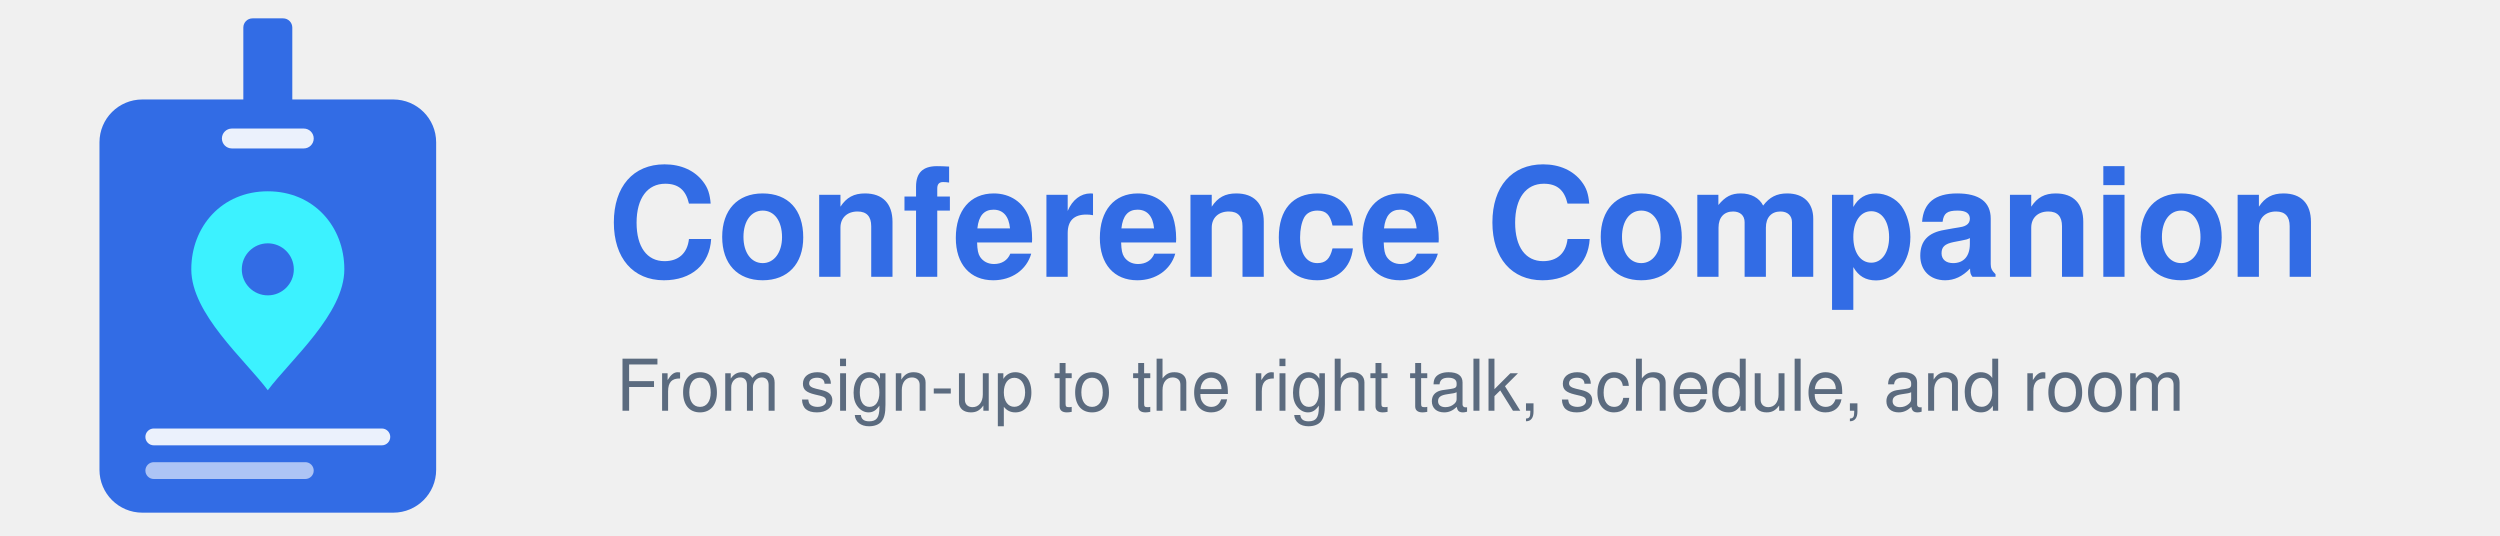
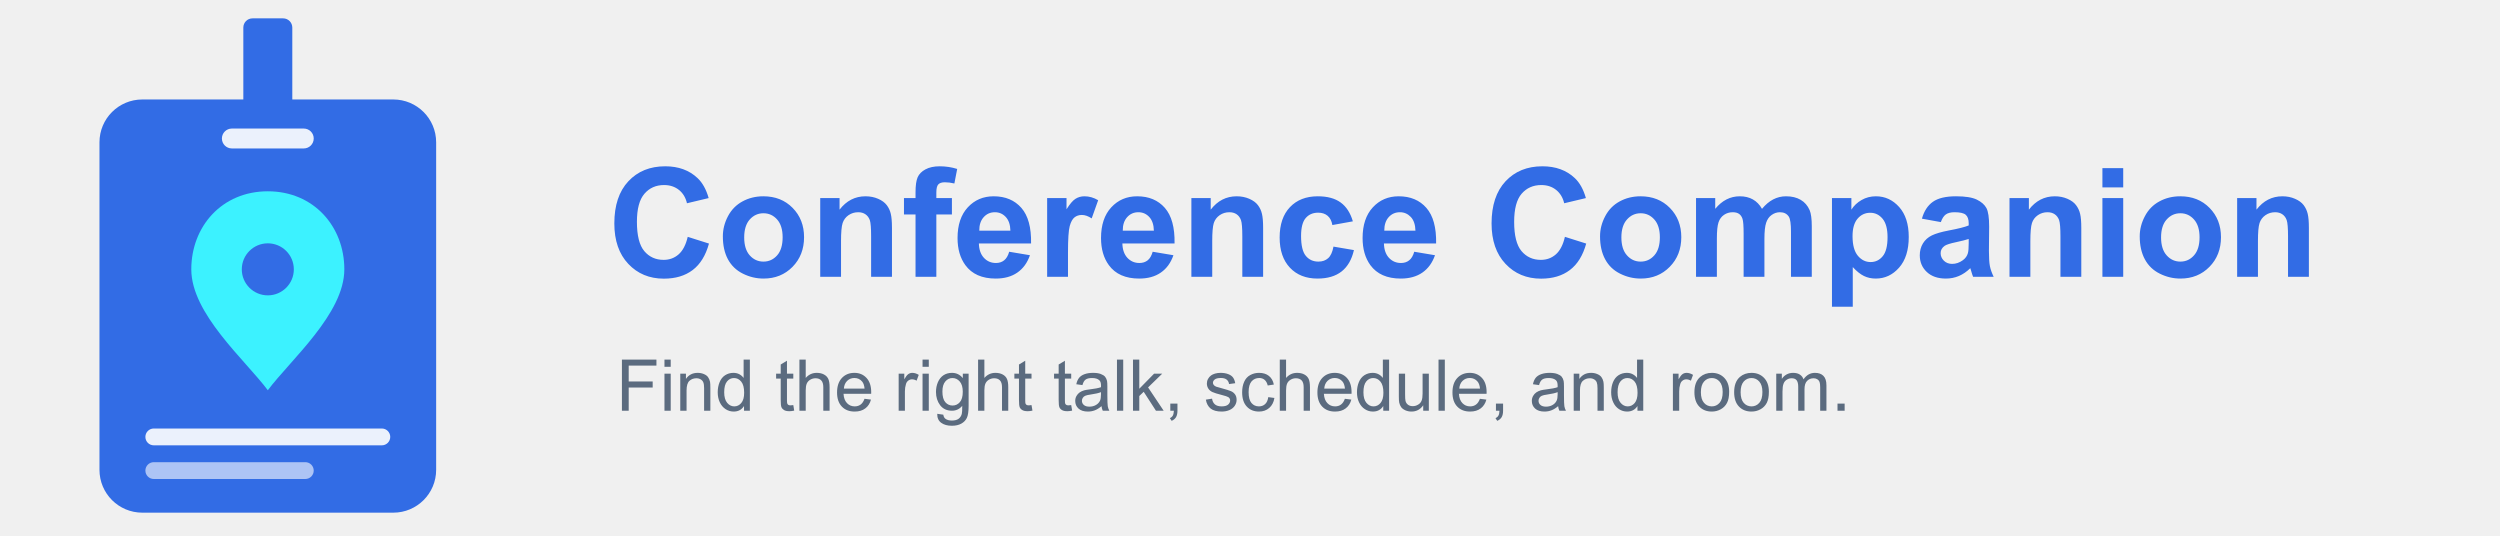
<svg xmlns="http://www.w3.org/2000/svg" width="560" height="120" viewBox="0 0 560 120">
  <g transform="scale(0.1714)" fill="none">
    <rect x="318" y="24" width="64" height="150" rx="12" fill="#326CE5" />
    <rect x="130" y="130" width="440" height="540" rx="56" fill="#326CE5" />
    <rect x="290" y="168" width="120" height="26" rx="13" fill="#FFFFFF" fill-opacity="0.9" />
    <path d="M350 250 C290 250 250 296 250 352 C250 410 320 470 350 510 C380 470 450 410 450 352 C450 296 410 250 350 250 Z" fill="#3CF2FF" />
    <circle cx="350" cy="352" r="34" fill="#326CE5" />
    <rect x="190" y="560" width="320" height="22" rx="11" fill="#FFFFFF" fill-opacity="0.9" />
    <rect x="190" y="604" width="220" height="22" rx="11" fill="#FFFFFF" fill-opacity="0.6" />
  </g>
-   <text x="136" y="62" font-family="-apple-system, 'Segoe UI', Helvetica, Arial, sans-serif" font-size="34" font-weight="700" fill="#326CE5">Conference Companion</text>
-   <text x="138" y="92" font-family="-apple-system, 'Segoe UI', Helvetica, Arial, sans-serif" font-size="16" fill="#5B6B7F">From sign-up to the right talk, schedule, and room</text>
+   <path d="M154.05 53.05 158.81 54.56Q157.71 58.55 155.17 60.48Q152.62 62.42 148.7 62.42Q143.85 62.42 140.73 59.1Q137.61 55.79 137.61 50.05Q137.61 43.97 140.75 40.61Q143.89 37.25 149 37.25Q153.46 37.25 156.25 39.89Q157.91 41.45 158.74 44.37L153.88 45.53Q153.45 43.64 152.08 42.54Q150.71 41.45 148.75 41.45Q146.04 41.45 144.36 43.39Q142.67 45.33 142.67 49.68Q142.67 54.3 144.33 56.26Q145.99 58.21 148.65 58.21Q150.61 58.21 152.02 56.97Q153.43 55.72 154.05 53.05ZM161.92 52.94Q161.92 50.61 163.06 48.44Q164.21 46.26 166.31 45.12Q168.41 43.97 171 43.97Q175 43.97 177.55 46.57Q180.11 49.17 180.11 53.13Q180.11 57.14 177.53 59.77Q174.95 62.4 171.03 62.4Q168.61 62.4 166.41 61.3Q164.21 60.21 163.06 58.09Q161.92 55.97 161.92 52.94ZM166.7 53.18Q166.7 55.81 167.94 57.2Q169.19 58.6 171.01 58.6Q172.84 58.6 174.08 57.2Q175.31 55.81 175.31 53.15Q175.31 50.56 174.08 49.17Q172.84 47.77 171.01 47.77Q169.19 47.77 167.94 49.17Q166.7 50.56 166.7 53.18ZM199.8 62H195.13V53Q195.13 50.15 194.84 49.31Q194.54 48.47 193.86 48Q193.19 47.54 192.25 47.54Q191.03 47.54 190.07 48.2Q189.11 48.87 188.75 49.96Q188.39 51.06 188.39 54.01V62H183.73V44.37H188.06V46.96Q190.37 43.97 193.87 43.97Q195.42 43.97 196.7 44.53Q197.97 45.08 198.63 45.95Q199.29 46.81 199.54 47.91Q199.8 49 199.8 51.04ZM202.49 44.37H205.08V43.04Q205.08 40.82 205.55 39.72Q206.03 38.62 207.3 37.94Q208.57 37.25 210.51 37.25Q212.5 37.25 214.41 37.84L213.78 41.1Q212.67 40.83 211.64 40.83Q210.62 40.83 210.18 41.31Q209.74 41.78 209.74 43.12V44.37H213.23V48.04H209.74V62H205.08V48.04H202.49ZM226.06 56.39 230.71 57.17Q229.82 59.73 227.88 61.06Q225.95 62.4 223.04 62.4Q218.44 62.4 216.24 59.39Q214.49 56.99 214.49 53.32Q214.49 48.93 216.78 46.45Q219.07 43.97 222.58 43.97Q226.51 43.97 228.79 46.57Q231.06 49.17 230.96 54.53H219.27Q219.32 56.6 220.4 57.76Q221.48 58.91 223.09 58.91Q224.19 58.91 224.93 58.31Q225.68 57.72 226.06 56.39ZM226.33 51.67Q226.28 49.65 225.28 48.59Q224.29 47.54 222.86 47.54Q221.33 47.54 220.34 48.65Q219.34 49.76 219.36 51.67ZM239.23 62H234.56V44.37H238.9V46.88Q240.01 45.1 240.9 44.54Q241.79 43.97 242.91 43.97Q244.51 43.97 245.99 44.85L244.54 48.92Q243.36 48.15 242.35 48.15Q241.37 48.15 240.69 48.69Q240.01 49.23 239.62 50.64Q239.23 52.06 239.23 56.55ZM258.2 56.39 262.85 57.17Q261.96 59.73 260.02 61.06Q258.09 62.4 255.18 62.4Q250.58 62.4 248.38 59.39Q246.63 56.99 246.63 53.32Q246.63 48.93 248.92 46.45Q251.21 43.97 254.72 43.97Q258.65 43.97 260.93 46.57Q263.2 49.17 263.1 54.53H251.41Q251.46 56.6 252.54 57.76Q253.62 58.91 255.23 58.91Q256.33 58.91 257.08 58.31Q257.82 57.72 258.2 56.39ZM258.47 51.67Q258.42 49.65 257.42 48.59Q256.43 47.54 255 47.54Q253.47 47.54 252.48 48.65Q251.48 49.76 251.5 51.67ZM282.94 62H278.28V53Q278.28 50.15 277.98 49.31Q277.68 48.47 277.01 48Q276.33 47.54 275.39 47.54Q274.17 47.54 273.21 48.2Q272.25 48.87 271.89 49.96Q271.54 51.06 271.54 54.01V62H266.87V44.37H271.2V46.96Q273.51 43.97 277.01 43.97Q278.56 43.97 279.84 44.53Q281.11 45.08 281.77 45.95Q282.43 46.81 282.68 47.91Q282.94 49 282.94 51.04ZM303.04 49.58 298.45 50.41Q298.21 49.03 297.39 48.34Q296.57 47.64 295.26 47.64Q293.52 47.64 292.48 48.84Q291.44 50.05 291.44 52.87Q291.44 56.01 292.49 57.3Q293.55 58.6 295.33 58.6Q296.65 58.6 297.5 57.84Q298.35 57.09 298.7 55.24L303.28 56.02Q302.56 59.18 300.54 60.79Q298.51 62.4 295.11 62.4Q291.24 62.4 288.94 59.96Q286.64 57.52 286.64 53.2Q286.64 48.83 288.95 46.4Q291.26 43.97 295.19 43.97Q298.41 43.97 300.31 45.36Q302.21 46.74 303.04 49.58ZM316.79 56.39 321.44 57.17Q320.54 59.73 318.61 61.06Q316.67 62.4 313.77 62.4Q309.17 62.4 306.96 59.39Q305.22 56.99 305.22 53.32Q305.22 48.93 307.51 46.45Q309.8 43.97 313.3 43.97Q317.24 43.97 319.51 46.57Q321.79 49.17 321.69 54.53H310Q310.05 56.6 311.13 57.76Q312.21 58.91 313.82 58.91Q314.92 58.91 315.66 58.31Q316.41 57.72 316.79 56.39ZM317.06 51.67Q317.01 49.65 316.01 48.59Q315.01 47.54 313.59 47.54Q312.06 47.54 311.06 48.65Q310.07 49.76 310.08 51.67ZM350.54 53.05 355.31 54.56Q354.21 58.55 351.66 60.48Q349.11 62.42 345.2 62.42Q340.35 62.42 337.23 59.1Q334.11 55.79 334.11 50.05Q334.11 43.97 337.24 40.61Q340.38 37.25 345.5 37.25Q349.96 37.25 352.75 39.89Q354.41 41.45 355.24 44.37L350.38 45.53Q349.94 43.64 348.57 42.54Q347.21 41.45 345.25 41.45Q342.54 41.45 340.85 43.39Q339.17 45.33 339.17 49.68Q339.17 54.3 340.83 56.26Q342.49 58.21 345.15 58.21Q347.11 58.21 348.52 56.97Q349.93 55.72 350.54 53.05ZM358.41 52.94Q358.41 50.61 359.56 48.44Q360.7 46.26 362.8 45.12Q364.9 43.97 367.49 43.97Q371.49 43.97 374.05 46.57Q376.61 49.17 376.61 53.13Q376.61 57.14 374.02 59.77Q371.44 62.4 367.53 62.4Q365.1 62.4 362.9 61.3Q360.7 60.21 359.56 58.09Q358.41 55.97 358.41 52.94ZM363.19 53.18Q363.19 55.81 364.44 57.2Q365.68 58.6 367.51 58.6Q369.33 58.6 370.57 57.2Q371.81 55.81 371.81 53.15Q371.81 50.56 370.57 49.17Q369.33 47.77 367.51 47.77Q365.68 47.77 364.44 49.17Q363.19 50.56 363.19 53.18ZM379.91 44.37H384.21V46.78Q386.52 43.97 389.71 43.97Q391.4 43.97 392.64 44.67Q393.89 45.37 394.69 46.78Q395.85 45.37 397.19 44.67Q398.54 43.97 400.06 43.97Q402.01 43.97 403.35 44.76Q404.7 45.55 405.36 47.08Q405.84 48.2 405.84 50.73V62H401.18V51.92Q401.18 49.3 400.7 48.54Q400.05 47.54 398.7 47.54Q397.72 47.54 396.86 48.14Q396 48.74 395.62 49.89Q395.23 51.04 395.23 53.53V62H390.57V52.34Q390.57 49.76 390.32 49.02Q390.07 48.27 389.55 47.91Q389.02 47.54 388.13 47.54Q387.05 47.54 386.19 48.12Q385.32 48.7 384.95 49.8Q384.58 50.89 384.58 53.43V62H379.91ZM410.36 44.37H414.71V46.96Q415.55 45.63 417 44.8Q418.44 43.97 420.2 43.97Q423.27 43.97 425.42 46.38Q427.56 48.79 427.56 53.08Q427.56 57.5 425.4 59.95Q423.24 62.4 420.17 62.4Q418.71 62.4 417.52 61.82Q416.33 61.24 415.02 59.83V68.71H410.36ZM414.97 52.89Q414.97 55.86 416.15 57.28Q417.33 58.7 419.02 58.7Q420.65 58.7 421.73 57.39Q422.81 56.09 422.81 53.12Q422.81 50.35 421.7 49Q420.58 47.66 418.94 47.66Q417.23 47.66 416.1 48.98Q414.97 50.3 414.97 52.89ZM434.75 49.75 430.51 48.98Q431.23 46.43 432.97 45.2Q434.71 43.97 438.15 43.97Q441.27 43.97 442.8 44.71Q444.32 45.45 444.95 46.59Q445.57 47.72 445.57 50.76L445.52 56.21Q445.52 58.53 445.74 59.63Q445.97 60.74 446.58 62H441.97Q441.78 61.54 441.52 60.62Q441.4 60.21 441.35 60.07Q440.16 61.24 438.8 61.82Q437.43 62.4 435.89 62.4Q433.17 62.4 431.6 60.92Q430.03 59.44 430.03 57.19Q430.03 55.69 430.74 54.52Q431.46 53.35 432.74 52.73Q434.03 52.11 436.46 51.64Q439.73 51.03 440.99 50.5V50.03Q440.99 48.69 440.32 48.11Q439.66 47.54 437.82 47.54Q436.57 47.54 435.87 48.03Q435.18 48.52 434.75 49.75ZM440.99 53.53Q440.09 53.83 438.15 54.25Q436.21 54.66 435.61 55.06Q434.7 55.71 434.7 56.7Q434.7 57.68 435.43 58.4Q436.16 59.11 437.29 59.11Q438.55 59.11 439.69 58.28Q440.54 57.65 440.8 56.74Q440.99 56.14 440.99 54.46ZM466.21 62H461.54V53Q461.54 50.15 461.24 49.31Q460.94 48.47 460.27 48Q459.6 47.54 458.65 47.54Q457.44 47.54 456.48 48.2Q455.51 48.87 455.16 49.96Q454.8 51.06 454.8 54.01V62H450.13V44.37H454.47V46.96Q456.78 43.97 460.28 43.97Q461.82 43.97 463.1 44.53Q464.38 45.08 465.03 45.95Q465.69 46.81 465.95 47.91Q466.21 49 466.21 51.04ZM470.94 41.98V37.66H475.6V41.98ZM470.94 62V44.37H475.6V62ZM479.3 52.94Q479.3 50.61 480.45 48.44Q481.59 46.26 483.69 45.12Q485.79 43.97 488.38 43.97Q492.39 43.97 494.94 46.57Q497.5 49.17 497.5 53.13Q497.5 57.14 494.92 59.77Q492.34 62.4 488.42 62.4Q485.99 62.4 483.79 61.3Q481.59 60.21 480.45 58.09Q479.3 55.97 479.3 52.94ZM484.08 53.18Q484.08 55.81 485.33 57.2Q486.58 58.6 488.4 58.6Q490.23 58.6 491.46 57.2Q492.7 55.81 492.7 53.15Q492.7 50.56 491.46 49.17Q490.23 47.77 488.4 47.77Q486.58 47.77 485.33 49.17Q484.08 50.56 484.08 53.18ZM517.19 62H512.52V53Q512.52 50.15 512.22 49.31Q511.93 48.47 511.25 48Q510.58 47.54 509.63 47.54Q508.42 47.54 507.46 48.2Q506.5 48.87 506.14 49.96Q505.78 51.06 505.78 54.01V62H501.12V44.37H505.45V46.96Q507.76 43.97 511.26 43.97Q512.81 43.97 514.08 44.53Q515.36 45.08 516.02 45.95Q516.67 46.81 516.93 47.91Q517.19 49 517.19 51.04Z" fill="#326CE5" />
+   <path d="M139.31 92V80.55H147.04V81.9H140.83V85.45H146.2V86.8H140.83V92ZM148.84 82.16V80.55H150.24V82.16ZM148.84 92V83.7H150.24V92ZM152.38 92V83.7H153.65V84.88Q154.56 83.52 156.29 83.52Q157.04 83.52 157.67 83.79Q158.3 84.05 158.61 84.49Q158.92 84.93 159.05 85.53Q159.12 85.92 159.12 86.9V92H157.72V86.95Q157.72 86.09 157.55 85.67Q157.39 85.24 156.97 84.99Q156.55 84.73 155.99 84.73Q155.09 84.73 154.44 85.3Q153.79 85.88 153.79 87.47V92ZM166.66 92V90.95Q165.88 92.19 164.34 92.19Q163.35 92.19 162.52 91.64Q161.69 91.09 161.23 90.11Q160.77 89.13 160.77 87.86Q160.77 86.62 161.19 85.61Q161.6 84.59 162.43 84.05Q163.26 83.52 164.28 83.52Q165.03 83.52 165.62 83.83Q166.2 84.15 166.57 84.66V80.55H167.97V92ZM162.22 87.86Q162.22 89.45 162.89 90.24Q163.56 91.03 164.48 91.03Q165.4 91.03 166.04 90.28Q166.69 89.52 166.69 87.98Q166.69 86.27 166.03 85.48Q165.38 84.68 164.41 84.68Q163.48 84.68 162.85 85.45Q162.22 86.21 162.22 87.86ZM177.7 90.74 177.9 91.98Q177.3 92.11 176.84 92.11Q176.07 92.11 175.65 91.87Q175.23 91.62 175.05 91.23Q174.88 90.84 174.88 89.57V84.8H173.85V83.7H174.88V81.65L176.28 80.8V83.7H177.7V84.8H176.28V89.65Q176.28 90.25 176.36 90.42Q176.43 90.59 176.6 90.7Q176.77 90.8 177.08 90.8Q177.31 90.8 177.7 90.74ZM179.07 92V80.55H180.48V84.66Q181.46 83.52 182.96 83.52Q183.88 83.52 184.56 83.88Q185.24 84.24 185.54 84.88Q185.83 85.52 185.83 86.74V92H184.42V86.74Q184.42 85.69 183.96 85.21Q183.51 84.73 182.67 84.73Q182.05 84.73 181.5 85.05Q180.95 85.38 180.71 85.93Q180.48 86.48 180.48 87.46V92ZM193.65 89.33 195.1 89.51Q194.76 90.78 193.83 91.48Q192.9 92.19 191.45 92.19Q189.63 92.19 188.57 91.07Q187.5 89.95 187.5 87.92Q187.5 85.83 188.58 84.67Q189.66 83.52 191.38 83.52Q193.04 83.52 194.09 84.65Q195.15 85.78 195.15 87.84Q195.15 87.96 195.14 88.21H188.95Q189.03 89.58 189.73 90.3Q190.42 91.03 191.46 91.03Q192.23 91.03 192.78 90.62Q193.33 90.22 193.65 89.33ZM189.03 87.05H193.66Q193.57 86.01 193.13 85.48Q192.46 84.67 191.39 84.67Q190.42 84.67 189.76 85.32Q189.1 85.97 189.03 87.05ZM201.3 92V83.7H202.56V84.96Q203.05 84.08 203.46 83.8Q203.87 83.52 204.36 83.52Q205.07 83.52 205.8 83.97L205.32 85.27Q204.8 84.97 204.29 84.97Q203.83 84.97 203.46 85.25Q203.09 85.52 202.94 86.02Q202.7 86.77 202.7 87.66V92ZM206.65 82.16V80.55H208.05V82.16ZM206.65 92V83.7H208.05V92ZM209.94 92.69 211.3 92.89Q211.39 93.52 211.78 93.81Q212.3 94.2 213.21 94.2Q214.19 94.2 214.72 93.81Q215.25 93.42 215.44 92.72Q215.55 92.29 215.54 90.91Q214.62 92 213.24 92Q211.53 92 210.59 90.77Q209.66 89.53 209.66 87.8Q209.66 86.62 210.09 85.61Q210.52 84.61 211.33 84.06Q212.15 83.52 213.25 83.52Q214.72 83.52 215.67 84.7V83.7H216.97V90.88Q216.97 92.81 216.57 93.62Q216.18 94.43 215.32 94.9Q214.47 95.37 213.22 95.37Q211.73 95.37 210.82 94.7Q209.91 94.03 209.94 92.69ZM211.1 87.7Q211.1 89.34 211.75 90.09Q212.4 90.84 213.38 90.84Q214.34 90.84 215 90.09Q215.66 89.34 215.66 87.75Q215.66 86.23 214.98 85.45Q214.3 84.68 213.35 84.68Q212.41 84.68 211.76 85.44Q211.1 86.2 211.1 87.7ZM219.09 92V80.55H220.5V84.66Q221.48 83.52 222.98 83.52Q223.91 83.52 224.59 83.88Q225.27 84.24 225.56 84.88Q225.85 85.52 225.85 86.74V92H224.45V86.74Q224.45 85.69 223.99 85.21Q223.53 84.73 222.7 84.73Q222.07 84.73 221.52 85.05Q220.97 85.38 220.73 85.93Q220.5 86.48 220.5 87.46V92ZM231.06 90.74 231.27 91.98Q230.67 92.11 230.2 92.11Q229.44 92.11 229.02 91.87Q228.59 91.62 228.42 91.23Q228.25 90.84 228.25 89.57V84.8H227.22V83.7H228.25V81.65L229.65 80.8V83.7H231.06V84.8H229.65V89.65Q229.65 90.25 229.72 90.42Q229.8 90.59 229.96 90.7Q230.13 90.8 230.45 90.8Q230.68 90.8 231.06 90.74ZM239.95 90.74 240.16 91.98Q239.56 92.11 239.09 92.11Q238.33 92.11 237.91 91.87Q237.48 91.62 237.31 91.23Q237.14 90.84 237.14 89.57V84.8H236.11V83.7H237.14V81.65L238.54 80.8V83.7H239.95V84.8H238.54V89.65Q238.54 90.25 238.61 90.42Q238.69 90.59 238.86 90.7Q239.02 90.8 239.34 90.8Q239.57 90.8 239.95 90.74ZM246.74 90.98Q245.96 91.64 245.24 91.91Q244.52 92.19 243.69 92.19Q242.32 92.19 241.59 91.52Q240.85 90.85 240.85 89.81Q240.85 89.2 241.13 88.7Q241.41 88.2 241.86 87.89Q242.3 87.59 242.87 87.43Q243.28 87.32 244.12 87.22Q245.82 87.02 246.62 86.73Q246.63 86.45 246.63 86.37Q246.63 85.51 246.23 85.16Q245.7 84.68 244.63 84.68Q243.64 84.68 243.17 85.03Q242.7 85.38 242.47 86.26L241.09 86.07Q241.28 85.19 241.71 84.64Q242.14 84.1 242.95 83.81Q243.77 83.52 244.84 83.52Q245.9 83.52 246.56 83.77Q247.23 84.02 247.54 84.39Q247.85 84.77 247.98 85.35Q248.05 85.71 248.05 86.65V88.52Q248.05 90.48 248.14 91Q248.23 91.52 248.49 92H247.02Q246.8 91.56 246.74 90.98ZM246.62 87.84Q245.86 88.15 244.33 88.37Q243.46 88.49 243.1 88.65Q242.74 88.8 242.55 89.11Q242.35 89.41 242.35 89.77Q242.35 90.34 242.78 90.71Q243.2 91.09 244.02 91.09Q244.84 91.09 245.47 90.73Q246.1 90.38 246.4 89.76Q246.62 89.28 246.62 88.35ZM250.2 92V80.55H251.6V92ZM253.79 92V80.55H255.2V87.08L258.52 83.7H260.34L257.17 86.78L260.66 92H258.93L256.19 87.76L255.2 88.71V92ZM262.15 92V90.4H263.75V92Q263.75 92.88 263.44 93.43Q263.12 93.97 262.45 94.27L262.05 93.66Q262.5 93.47 262.71 93.09Q262.92 92.71 262.95 92ZM270.11 89.52 271.5 89.3Q271.62 90.14 272.15 90.59Q272.69 91.03 273.65 91.03Q274.62 91.03 275.09 90.64Q275.55 90.24 275.55 89.71Q275.55 89.23 275.14 88.96Q274.85 88.77 273.7 88.48Q272.16 88.09 271.56 87.81Q270.96 87.52 270.65 87.02Q270.34 86.52 270.34 85.91Q270.34 85.35 270.6 84.88Q270.85 84.41 271.29 84.09Q271.62 83.85 272.18 83.68Q272.75 83.52 273.4 83.52Q274.38 83.52 275.11 83.8Q275.85 84.08 276.2 84.56Q276.55 85.04 276.69 85.84L275.31 86.03Q275.22 85.39 274.77 85.03Q274.32 84.67 273.5 84.67Q272.53 84.67 272.12 84.99Q271.7 85.31 271.7 85.74Q271.7 86.02 271.88 86.23Q272.05 86.46 272.41 86.61Q272.62 86.69 273.66 86.97Q275.15 87.37 275.74 87.62Q276.33 87.88 276.66 88.36Q277 88.84 277 89.56Q277 90.27 276.59 90.89Q276.18 91.51 275.41 91.85Q274.63 92.19 273.66 92.19Q272.04 92.19 271.19 91.52Q270.34 90.84 270.11 89.52ZM284.09 88.96 285.47 89.14Q285.24 90.57 284.31 91.38Q283.38 92.19 282.02 92.19Q280.31 92.19 279.28 91.07Q278.24 89.96 278.24 87.88Q278.24 86.54 278.69 85.53Q279.13 84.52 280.04 84.02Q280.95 83.52 282.02 83.52Q283.38 83.52 284.23 84.2Q285.09 84.88 285.34 86.14L283.97 86.35Q283.77 85.52 283.28 85.09Q282.78 84.67 282.08 84.67Q281.02 84.67 280.35 85.43Q279.69 86.2 279.69 87.84Q279.69 89.52 280.33 90.27Q280.97 91.03 282 91.03Q282.83 91.03 283.38 90.52Q283.94 90.02 284.09 88.96ZM286.67 92V80.55H288.08V84.66Q289.06 83.52 290.56 83.52Q291.48 83.52 292.16 83.88Q292.84 84.24 293.14 84.88Q293.43 85.52 293.43 86.74V92H292.02V86.74Q292.02 85.69 291.57 85.21Q291.11 84.73 290.27 84.73Q289.65 84.73 289.1 85.05Q288.55 85.38 288.31 85.93Q288.08 86.48 288.08 87.46V92ZM301.25 89.33 302.7 89.51Q302.36 90.78 301.43 91.48Q300.5 92.19 299.05 92.19Q297.23 92.19 296.17 91.07Q295.1 89.95 295.1 87.92Q295.1 85.83 296.18 84.67Q297.26 83.52 298.98 83.52Q300.64 83.52 301.7 84.65Q302.75 85.78 302.75 87.84Q302.75 87.96 302.74 88.21H296.55Q296.63 89.58 297.33 90.3Q298.02 91.03 299.06 91.03Q299.84 91.03 300.38 90.62Q300.93 90.22 301.25 89.33ZM296.63 87.05H301.27Q301.17 86.01 300.73 85.48Q300.06 84.67 298.99 84.67Q298.02 84.67 297.36 85.32Q296.7 85.97 296.63 87.05ZM309.85 92V90.95Q309.06 92.19 307.53 92.19Q306.54 92.19 305.71 91.64Q304.88 91.09 304.42 90.11Q303.96 89.13 303.96 87.86Q303.96 86.62 304.38 85.61Q304.79 84.59 305.62 84.05Q306.45 83.52 307.47 83.52Q308.22 83.52 308.8 83.83Q309.39 84.15 309.76 84.66V80.55H311.16V92ZM305.41 87.86Q305.41 89.45 306.08 90.24Q306.75 91.03 307.66 91.03Q308.59 91.03 309.23 90.28Q309.88 89.52 309.88 87.98Q309.88 86.27 309.22 85.48Q308.56 84.68 307.6 84.68Q306.66 84.68 306.04 85.45Q305.41 86.21 305.41 87.86ZM318.8 92V90.78Q317.84 92.19 316.17 92.19Q315.44 92.19 314.8 91.91Q314.16 91.62 313.86 91.2Q313.55 90.77 313.42 90.16Q313.34 89.74 313.34 88.84V83.7H314.74V88.3Q314.74 89.41 314.83 89.79Q314.96 90.34 315.39 90.66Q315.82 90.98 316.45 90.98Q317.09 90.98 317.64 90.65Q318.2 90.33 318.43 89.77Q318.66 89.21 318.66 88.15V83.7H320.06V92ZM322.23 92V80.55H323.64V92ZM331.5 89.33 332.95 89.51Q332.61 90.78 331.68 91.48Q330.75 92.19 329.3 92.19Q327.48 92.19 326.42 91.07Q325.35 89.95 325.35 87.92Q325.35 85.83 326.43 84.67Q327.51 83.52 329.23 83.52Q330.89 83.52 331.95 84.65Q333 85.78 333 87.84Q333 87.96 332.99 88.21H326.8Q326.88 89.58 327.58 90.3Q328.27 91.03 329.31 91.03Q330.09 91.03 330.63 90.62Q331.18 90.22 331.5 89.33ZM326.88 87.05H331.52Q331.42 86.01 330.98 85.48Q330.31 84.67 329.24 84.67Q328.27 84.67 327.61 85.32Q326.95 85.97 326.88 87.05ZM335.09 92V90.4H336.69V92Q336.69 92.88 336.38 93.43Q336.06 93.97 335.38 94.27L334.99 93.66Q335.44 93.47 335.65 93.09Q335.86 92.71 335.88 92ZM349.02 90.98Q348.24 91.64 347.52 91.91Q346.8 92.19 345.97 92.19Q344.6 92.19 343.87 91.52Q343.13 90.85 343.13 89.81Q343.13 89.2 343.41 88.7Q343.69 88.2 344.14 87.89Q344.59 87.59 345.15 87.43Q345.56 87.32 346.4 87.22Q348.1 87.02 348.91 86.73Q348.91 86.45 348.91 86.37Q348.91 85.51 348.52 85.16Q347.98 84.68 346.91 84.68Q345.92 84.68 345.45 85.03Q344.98 85.38 344.75 86.26L343.38 86.07Q343.56 85.19 343.99 84.64Q344.42 84.1 345.23 83.81Q346.05 83.52 347.12 83.52Q348.18 83.52 348.84 83.77Q349.51 84.02 349.82 84.39Q350.13 84.77 350.26 85.35Q350.33 85.71 350.33 86.65V88.52Q350.33 90.48 350.42 91Q350.51 91.52 350.77 92H349.3Q349.09 91.56 349.02 90.98ZM348.91 87.84Q348.14 88.15 346.61 88.37Q345.74 88.49 345.38 88.65Q345.02 88.8 344.83 89.11Q344.63 89.41 344.63 89.77Q344.63 90.34 345.06 90.71Q345.48 91.09 346.3 91.09Q347.12 91.09 347.75 90.73Q348.38 90.38 348.68 89.76Q348.91 89.28 348.91 88.35ZM352.51 92V83.7H353.77V84.88Q354.69 83.52 356.41 83.52Q357.16 83.52 357.79 83.79Q358.42 84.05 358.73 84.49Q359.05 84.93 359.17 85.53Q359.25 85.92 359.25 86.9V92H357.84V86.95Q357.84 86.09 357.68 85.67Q357.52 85.24 357.1 84.99Q356.68 84.73 356.12 84.73Q355.22 84.73 354.57 85.3Q353.91 85.88 353.91 87.47V92ZM366.79 92V90.95Q366 92.19 364.47 92.19Q363.48 92.19 362.64 91.64Q361.81 91.09 361.36 90.11Q360.9 89.13 360.9 87.86Q360.9 86.62 361.31 85.61Q361.73 84.59 362.55 84.05Q363.38 83.52 364.41 83.52Q365.16 83.52 365.74 83.83Q366.33 84.15 366.7 84.66V80.55H368.09V92ZM362.34 87.86Q362.34 89.45 363.02 90.24Q363.69 91.03 364.6 91.03Q365.52 91.03 366.17 90.28Q366.81 89.52 366.81 87.98Q366.81 86.27 366.16 85.48Q365.5 84.68 364.54 84.68Q363.6 84.68 362.97 85.45Q362.34 86.21 362.34 87.86ZM374.73 92V83.7H376V84.96Q376.48 84.08 376.89 83.8Q377.3 83.52 377.8 83.52Q378.51 83.52 379.24 83.97L378.76 85.27Q378.24 84.97 377.73 84.97Q377.27 84.97 376.9 85.25Q376.53 85.52 376.38 86.02Q376.14 86.77 376.14 87.66V92ZM379.55 87.85Q379.55 85.55 380.84 84.44Q381.91 83.52 383.45 83.52Q385.16 83.52 386.24 84.64Q387.33 85.76 387.33 87.73Q387.33 89.34 386.85 90.25Q386.37 91.17 385.45 91.68Q384.53 92.19 383.45 92.19Q381.7 92.19 380.63 91.07Q379.55 89.95 379.55 87.85ZM381 87.85Q381 89.45 381.7 90.24Q382.39 91.03 383.45 91.03Q384.49 91.03 385.19 90.23Q385.88 89.44 385.88 87.8Q385.88 86.27 385.18 85.47Q384.48 84.68 383.45 84.68Q382.39 84.68 381.7 85.47Q381 86.26 381 87.85ZM388.45 87.85Q388.45 85.55 389.73 84.44Q390.8 83.52 392.34 83.52Q394.05 83.52 395.14 84.64Q396.23 85.76 396.23 87.73Q396.23 89.34 395.75 90.25Q395.27 91.17 394.35 91.68Q393.43 92.19 392.34 92.19Q390.6 92.19 389.53 91.07Q388.45 89.95 388.45 87.85ZM389.9 87.85Q389.9 89.45 390.59 90.24Q391.29 91.03 392.34 91.03Q393.39 91.03 394.09 90.23Q394.78 89.44 394.78 87.8Q394.78 86.27 394.08 85.47Q393.38 84.68 392.34 84.68Q391.29 84.68 390.59 85.47Q389.9 86.26 389.9 87.85ZM397.88 92V83.7H399.13V84.87Q399.52 84.26 400.17 83.89Q400.82 83.52 401.65 83.52Q402.57 83.52 403.16 83.9Q403.75 84.28 403.99 84.97Q404.98 83.52 406.55 83.52Q407.79 83.52 408.45 84.2Q409.12 84.88 409.12 86.3V92H407.72V86.77Q407.72 85.93 407.58 85.56Q407.45 85.19 407.09 84.96Q406.73 84.73 406.24 84.73Q405.37 84.73 404.79 85.32Q404.21 85.9 404.21 87.18V92H402.8V86.61Q402.8 85.67 402.46 85.2Q402.12 84.73 401.34 84.73Q400.74 84.73 400.24 85.05Q399.73 85.36 399.51 85.96Q399.28 86.56 399.28 87.7V92ZM411.6 92V90.4H413.2V92Z" fill="#5B6B7F" />
</svg>
